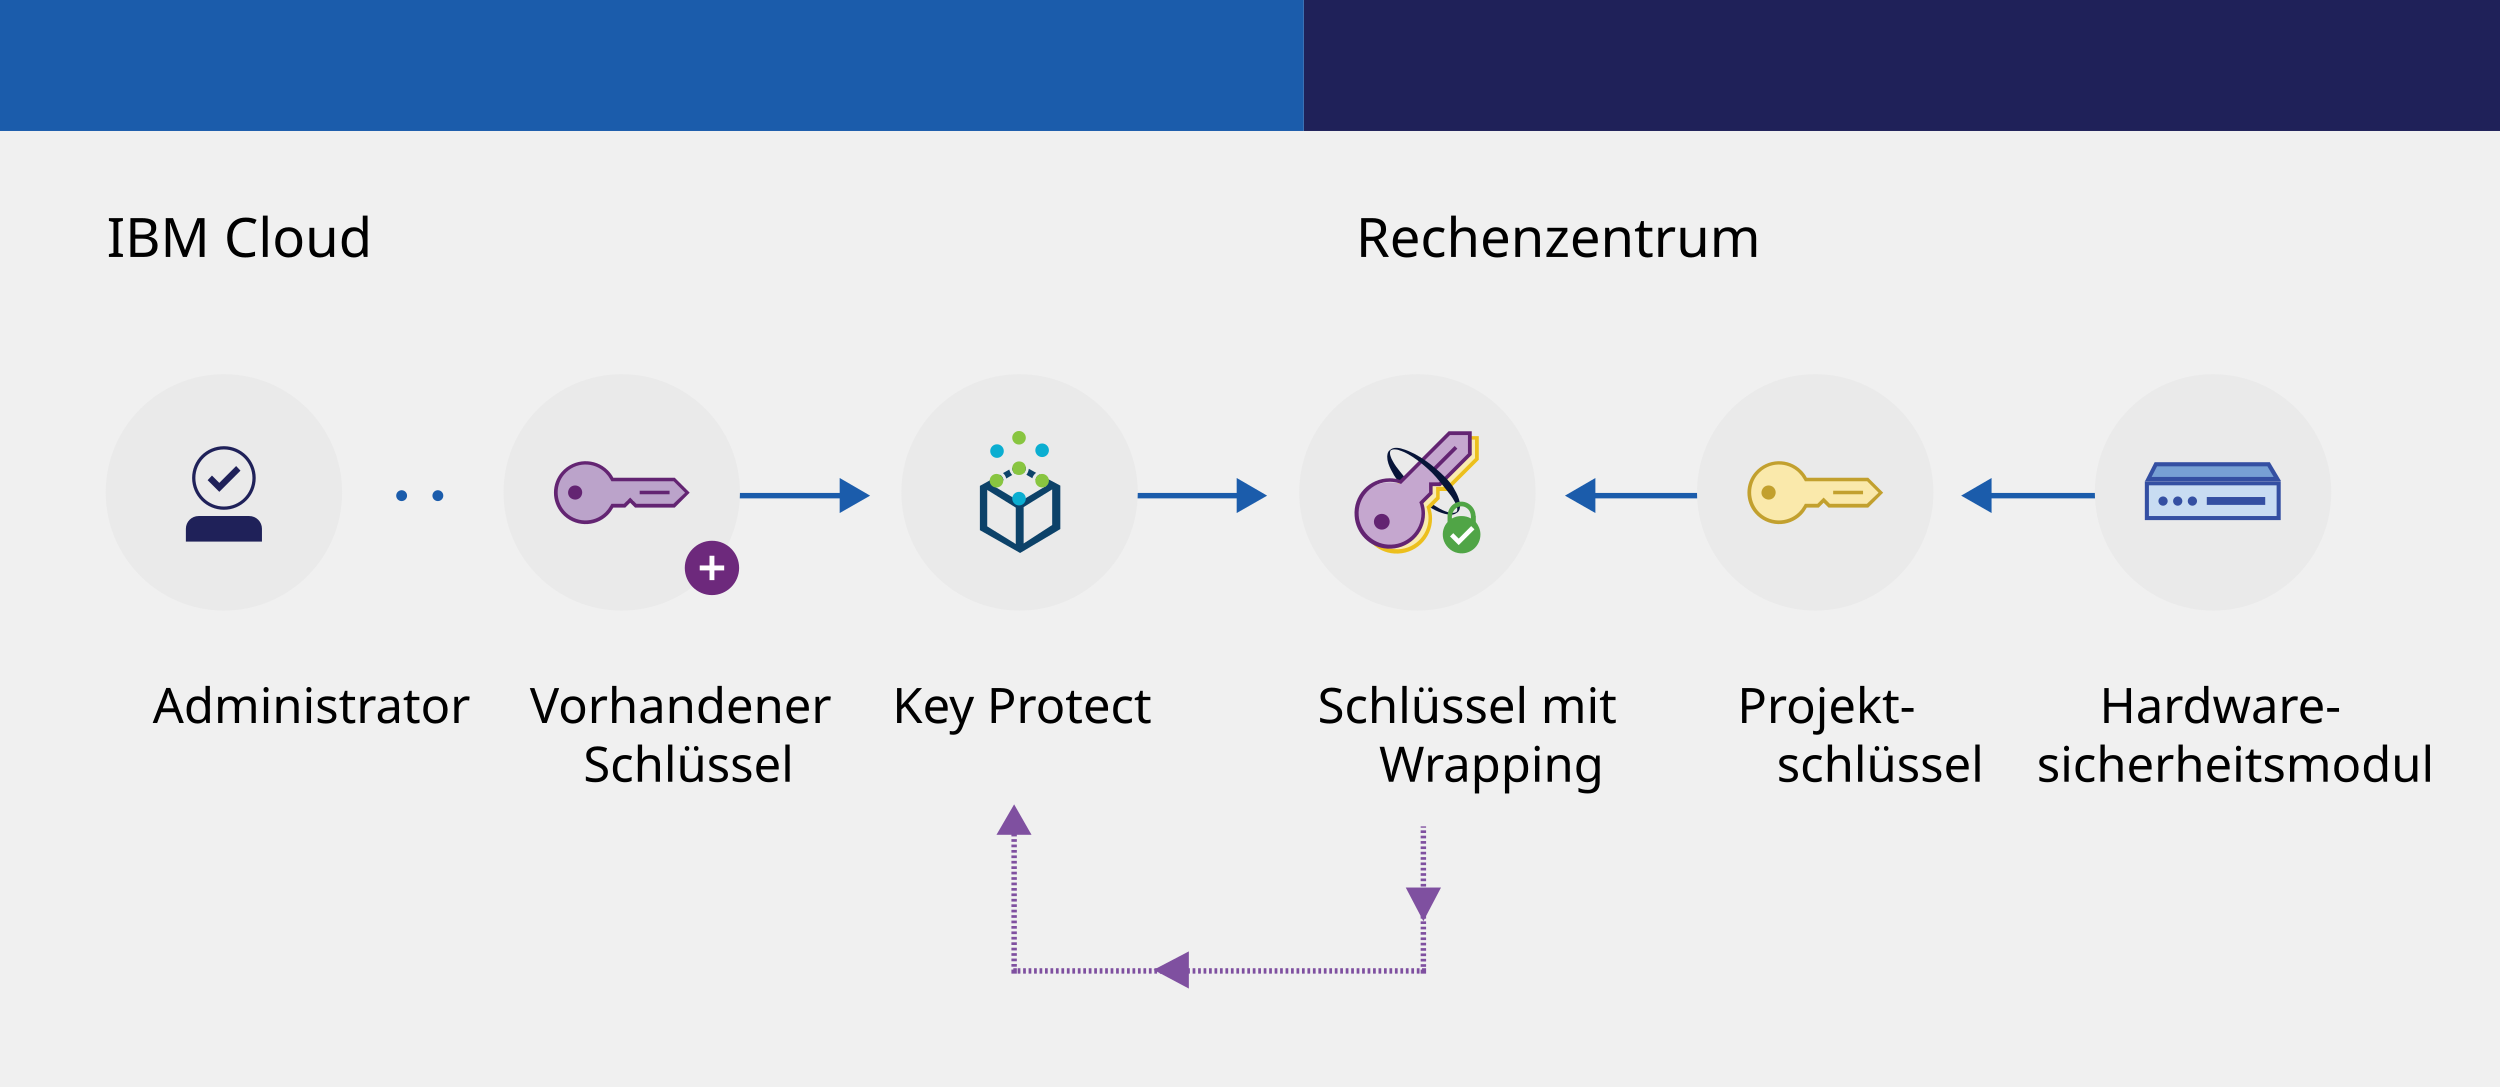
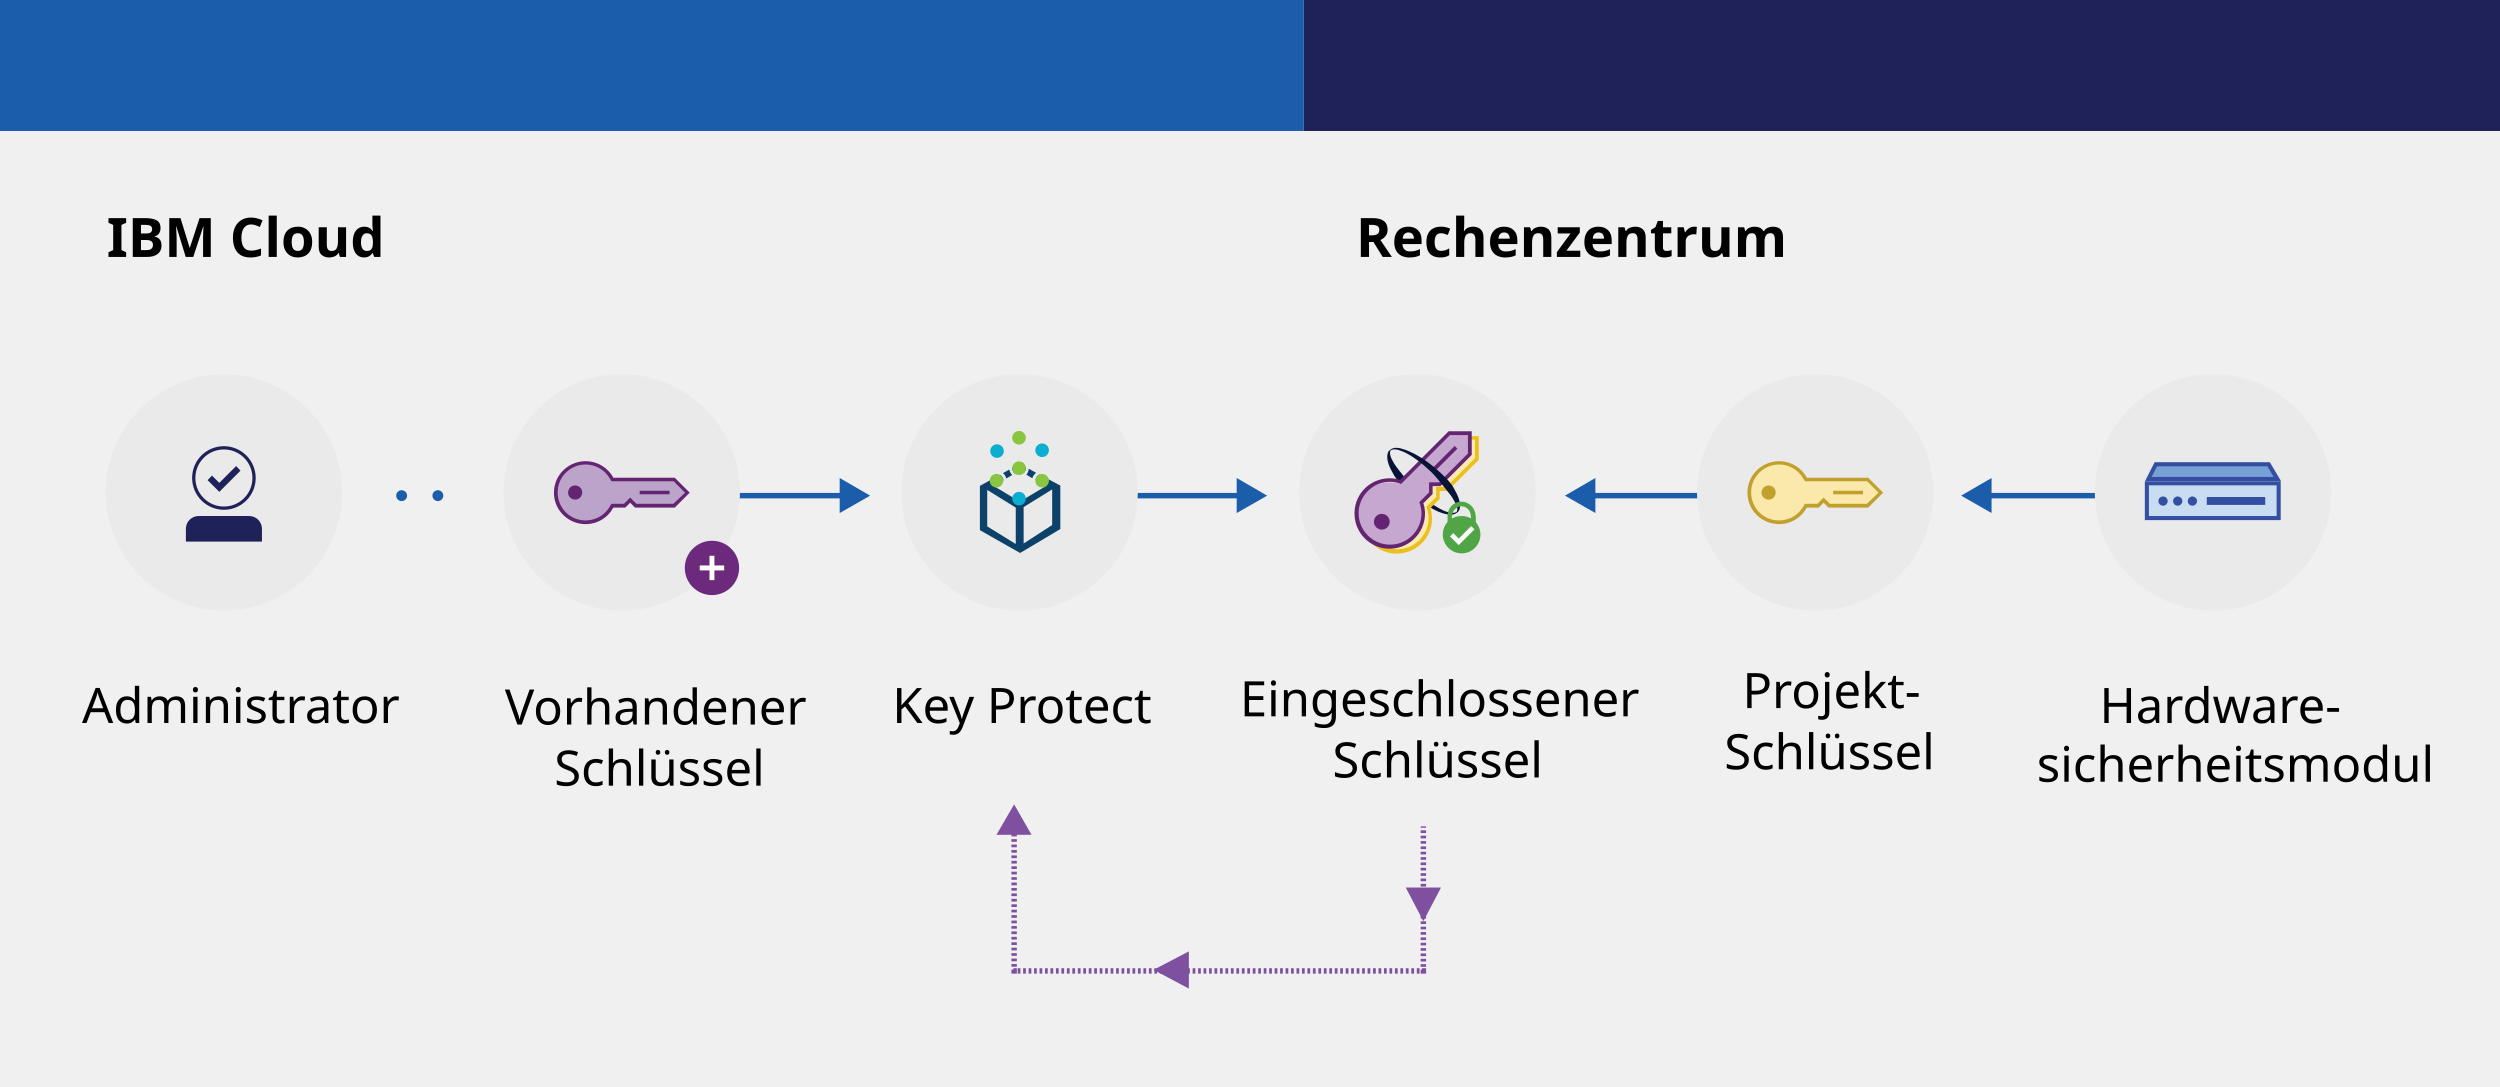
- <svg xmlns="http://www.w3.org/2000/svg" xmlns:xlink="http://www.w3.org/1999/xlink" viewBox="0 0 920 400">
-   <style>.st0{fill:none;stroke:#1b5cab;stroke-width:2;stroke-miterlimit:10}.st1{fill:#1b5cab}.st2,.st4{fill:none;stroke-miterlimit:10}.st2{stroke-linecap:round;stroke:#1b5cab;stroke-width:4}.st4{stroke:#7f50a0;stroke-width:2}.st8{fill:#7f50a0}.st9{fill:#eaeaea}.st13{fill:#344fa2}.st17{clip-path:url(#SVGID_4_);fill:#c2a02e}.st19,.st21,.st23{clip-path:url(#SVGID_8_);fill:#071438}.st21,.st23{fill:#ecbf1d}.st23{fill:#632472}.st26{fill:#0c4269}.st27{fill:#0baed1}.st28{fill:#88c540}.st29{fill:none}.st34{clip-path:url(#SVGID_14_);fill:#632472}.st35{fill:#1f2159}.st36{font-family:'IBMPlexSans-SemiBold'}.st37{font-size:20px}.st38{font-family:'IBMPlexSans'}.st39{font-size:18px}</style>
+ <svg xmlns="http://www.w3.org/2000/svg" xmlns:xlink="http://www.w3.org/1999/xlink" viewBox="0 0 920 400" id="svg278">
+   <style id="style2">.st0{fill:none;stroke:#1b5cab;stroke-width:2;stroke-miterlimit:10}.st1{fill:#1b5cab}.st2,.st4{fill:none;stroke-miterlimit:10}.st2{stroke-linecap:round;stroke:#1b5cab;stroke-width:4}.st4{stroke:#7f50a0;stroke-width:2}.st8{fill:#7f50a0}.st9{fill:#eaeaea}.st13{fill:#344fa2}.st17{clip-path:url(#SVGID_4_);fill:#c2a02e}.st19,.st21,.st23{clip-path:url(#SVGID_8_);fill:#071438}.st21,.st23{fill:#ecbf1d}.st23{fill:#632472}.st26{fill:#0c4269}.st27{fill:#0baed1}.st28{fill:#88c540}.st29{fill:none}.st34{clip-path:url(#SVGID_14_);fill:#632472}.st35{fill:#1f2159}.st36{font-family:'IBMPlexSans-SemiBold'}.st37{font-size:20px}.st38{font-family:'IBMPlexSans'}.st39{font-size:18px}</style>
  <g id="Visual_elements">
-     <path class="st0" d="M585.2 182.4h40.7" />
-     <path class="st1" d="M587.1 188.8l-11.2-6.4 11.2-6.5z" />
-     <path class="st0" d="M731 182.4h40.7" />
-     <path class="st1" d="M732.9 188.8l-11.2-6.4 11.2-6.5z" />
-     <path class="st0" d="M270.2 182.4h40.7" />
-     <path class="st1" d="M309 188.8l11.2-6.4-11.2-6.5z" />
-     <path class="st0" d="M416.3 182.4H457" />
-     <path class="st1" d="M455.1 188.8l11.2-6.4-11.2-6.5z" />
-     <path class="st2" d="M134.5 182.4" />
-     <path fill="none" stroke="#1b5cab" stroke-width="4" stroke-linecap="round" stroke-miterlimit="10" stroke-dasharray="0,13.333" d="M147.8 182.4h20" />
-     <path class="st2" d="M174.5 182.4" />
+     <g id="g12">
+       <g id="g10">
+         <path class="st0" id="line4" d="M585.2 182.4h40.7" />
+         <g id="g8">
+           <path class="st1" id="polygon6" d="M587.1 188.8l-11.2-6.4 11.2-6.5z" />
+         </g>
+       </g>
+     </g>
+     <g id="g22">
+       <g id="g20">
+         <path class="st0" id="line14" d="M731 182.4h40.7" />
+         <g id="g18">
+           <path class="st1" id="polygon16" d="M732.9 188.8l-11.2-6.4 11.2-6.5z" />
+         </g>
+       </g>
+     </g>
+     <g id="g32">
+       <g id="g30">
+         <path class="st0" id="line24" d="M270.2 182.4h40.7" />
+         <g id="g28">
+           <path class="st1" id="polygon26" d="M309 188.8l11.2-6.4-11.2-6.5z" />
+         </g>
+       </g>
+     </g>
+     <g id="g42">
+       <g id="g40">
+         <path class="st0" id="line34" d="M416.3 182.4H457" />
+         <g id="g38">
+           <path class="st1" id="polygon36" d="M455.1 188.8l11.2-6.4-11.2-6.5z" />
+         </g>
+       </g>
+     </g>
+     <g id="g52">
+       <g id="g50">
+         <path class="st2" id="line44" d="M134.5 182.4" />
+         <path id="line46" fill="none" stroke="#1b5cab" stroke-width="4" stroke-linecap="round" stroke-miterlimit="10" stroke-dasharray="0,13.333" d="M147.8 182.4h20" />
+         <path class="st2" id="line48" d="M174.5 182.4" />
+       </g>
+     </g>
    <g id="XMLID_39_">
-       <path class="st4" d="M373.2 305.3v.5" />
-       <path fill="none" stroke="#7f50a0" stroke-width="2" stroke-miterlimit="10" stroke-dasharray=".999,.999" d="M373.2 306.8v49.5" />
-       <path class="st4" d="M373.2 356.8v.5h-.3.5" />
-       <path fill="none" stroke="#7f50a0" stroke-width="2" stroke-miterlimit="10" stroke-dasharray="1.006,1.006" d="M374.5 357.3h148.3" />
-       <path class="st4" d="M523.3 357.3h.5v-.5" />
-       <path fill="none" stroke="#7f50a0" stroke-width="2" stroke-miterlimit="10" stroke-dasharray=".985,.985" d="M523.8 355.8v-50.7" />
-       <path class="st4" d="M523.8 304.6v-.5" />
-       <path class="st8" d="M366.7 307.2l6.5-11.2 6.4 11.2z" />
+       <g id="g72">
+         <path class="st4" id="line54" d="M373.2 305.3v.5" />
+         <path id="line56" fill="none" stroke="#7f50a0" stroke-width="2" stroke-miterlimit="10" stroke-dasharray=".999,.999" d="M373.2 306.8v49.5" />
+         <path class="st4" id="polyline58" d="M373.2 356.8v.5h-.3.5" />
+         <path id="line60" fill="none" stroke="#7f50a0" stroke-width="2" stroke-miterlimit="10" stroke-dasharray="1.006,1.006" d="M374.5 357.3h148.3" />
+         <path class="st4" id="polyline62" d="M523.3 357.3h.5v-.5" />
+         <path id="polyline64" fill="none" stroke="#7f50a0" stroke-width="2" stroke-miterlimit="10" stroke-dasharray=".985,.985" d="M523.8 355.8v-50.7" />
+         <path class="st4" id="line66" d="M523.8 304.6v-.5" />
+         <g id="g70">
+           <path class="st8" id="polygon68" d="M366.7 307.2l6.5-11.2 6.4 11.2z" />
+         </g>
+       </g>
    </g>
    <path id="XMLID_76_" class="st8" d="M523.8 339l6.5-12.4h-13z" />
    <path id="XMLID_99_" class="st8" d="M424.5 356.9l13 6.9v-13.7z" />
    <g id="XMLID_222_">
      <g id="XMLID_60_">
        <circle id="XMLID_65_" class="st9" cx="82.4" cy="181.2" r="43.5" />
      </g>
    </g>
    <g id="XMLID_70_">
      <g id="XMLID_233_">
        <g id="XMLID_206_">
          <circle id="XMLID_207_" class="st9" cx="375.2" cy="181.2" r="43.5" />
        </g>
      </g>
    </g>
    <g id="XMLID_241_">
      <g id="XMLID_239_">
        <g id="XMLID_18_">
          <circle id="XMLID_23_" class="st9" cx="814.4" cy="181.2" r="43.5" />
        </g>
      </g>
    </g>
    <g id="XMLID_292_">
      <circle id="XMLID_293_" class="st9" cx="228.8" cy="181.2" r="43.5" />
    </g>
    <g id="XMLID_6_">
      <circle id="XMLID_20_" class="st9" cx="668" cy="181.2" r="43.5" />
    </g>
    <g id="XMLID_19_">
      <circle id="XMLID_33_" class="st9" cx="521.6" cy="181.2" r="43.5" />
    </g>
-     <circle cx="262" cy="209" r="6" fill="#fff" />
-     <path d="M262 199c-5.5 0-10 4.5-10 10s4.5 10 10 10 10-4.5 10-10-4.4-10-10-10zm4.5 10.9h-3.6v3.6h-1.8v-3.6h-3.6v-1.8h3.6v-3.6h1.8v3.6h3.6v1.8z" fill="#6d297c" />
+     <circle cx="262" cy="209" r="6" id="circle94" fill="#fff" />
+     <g id="g98">
+       <path d="M262 199c-5.5 0-10 4.5-10 10s4.5 10 10 10 10-4.5 10-10-4.4-10-10-10zm4.5 10.9h-3.6v3.6h-1.8v-3.6h-3.6v-1.8h3.6v-3.6h1.8v3.6h3.6v1.8z" id="path96" fill="#6d297c" />
+     </g>
    <g id="XMLID_153_">
      <g id="XMLID_118_">
-         <path fill="#c8dcf2" d="M790.1 177.8h48.5v12.8h-48.5z" />
-         <path class="st13" d="M837.8 178.6v11.3h-47v-11.3h47m1.5-1.5h-50v14.3h50v-14.3z" />
+         <path id="rect100" fill="#c8dcf2" d="M790.1 177.8h48.5v12.8h-48.5z" />
+         <path class="st13" d="M837.8 178.6v11.3h-47v-11.3h47m1.5-1.5h-50v14.3h50v-14.3z" id="path102" />
      </g>
      <g id="XMLID_119_">
        <path id="XMLID_120_" class="st13" d="M812.1 182.9h21.5v2.9h-21.5z" />
        <circle id="XMLID_122_" class="st13" cx="806.8" cy="184.4" r="1.7" />
        <circle id="XMLID_128_" class="st13" cx="801.4" cy="184.4" r="1.7" />
        <circle id="XMLID_121_" class="st13" cx="796" cy="184.4" r="1.7" />
      </g>
-       <path fill="#77a0d4" d="M790.6 176.3l2.7-5.4h41.5l3.2 5.4z" />
-       <path class="st13" d="M834.4 171.6l2.3 3.9h-44.9l2-3.9h40.6m.9-1.5h-42.4l-3.5 6.9h50l-4.1-6.9z" />
+       <g id="g114">
+         <path id="polygon110" fill="#77a0d4" d="M790.6 176.3l2.7-5.4h41.5l3.2 5.4z" />
+         <path class="st13" d="M834.4 171.6l2.3 3.9h-44.9l2-3.9h40.6m.9-1.5h-42.4l-3.5 6.9h50l-4.1-6.9z" id="path112" />
+       </g>
    </g>
    <g id="Artwork_40">
-       <defs>
-         <path id="SVGID_1_" d="M643 169.6h50v23.3h-50z" />
-       </defs>
-       <clipPath id="SVGID_2_">
-         <use xlink:href="#SVGID_1_" overflow="visible" />
-       </clipPath>
-       <g clip-path="url(#SVGID_2_)">
-         <defs>
-           <path id="SVGID_3_" d="M643 169.6h50v23.3h-50z" />
+       <g id="g139">
+         <defs id="defs118">
+           <path id="SVGID_1_" d="M643 169.6h50v23.3h-50z" />
        </defs>
-         <clipPath id="SVGID_4_">
-           <use xlink:href="#SVGID_3_" overflow="visible" />
+         <clipPath id="SVGID_2_">
+           <use xlink:href="#SVGID_1_" id="use120" overflow="visible" />
        </clipPath>
-         <path d="M687 176.3h-22.8c-1.9-3.9-6-6.6-10.8-6.2-5.3.5-9.6 4.9-9.8 10.3-.3 6.2 4.7 11.4 10.8 11.4 4.3 0 8.1-2.5 9.8-6.2h5.7v-.8h2.3v.8H687l4.7-4.7-4.7-4.6z" clip-path="url(#SVGID_4_)" fill="#fae9ab" />
-         <path class="st17" d="M687.5 175.8h-22.6c-.5-1-1.2-1.9-2-2.7-4.7-4.7-12.5-4.5-17 .6-3.8 4.3-3.8 10.9 0 15.2 4.5 5.1 12.3 5.3 17 .6.8-.8 1.5-1.8 2-2.7h4.4l1.8-1.8 1.8 1.8h14.6l5.5-5.5-5.5-5.5zm-.5 9.6h-13.6L672 184l-.9-.9-.9.9-1.4 1.4h-4.6l-.4.7c-.5.9-1.1 1.7-1.8 2.4-4.2 4.2-11.2 4-15.1-.5-3.3-3.9-3.3-9.7 0-13.5 4-4.6 10.9-4.7 15.1-.5.7.7 1.3 1.5 1.8 2.4l.4.7H687.1l4.2 4.2-4.3 4.1z" />
-         <path class="st17" d="M652.7 179.4c1 1 1 2.6 0 3.7-1 1-2.6 1-3.7 0s-1-2.6 0-3.7c1-1 2.7-1 3.7 0M674.6 180.6h11v1.3h-11z" />
+         <g clip-path="url(#SVGID_2_)" id="g137">
+           <defs id="defs124">
+             <path id="SVGID_3_" d="M643 169.6h50v23.3h-50z" />
+           </defs>
+           <clipPath id="SVGID_4_">
+             <use xlink:href="#SVGID_3_" id="use126" overflow="visible" />
+           </clipPath>
+           <path d="M687 176.3h-22.8c-1.9-3.9-6-6.6-10.8-6.2-5.3.5-9.6 4.9-9.8 10.3-.3 6.2 4.7 11.4 10.8 11.4 4.3 0 8.1-2.5 9.8-6.2h5.7v-.8h2.3v.8H687l4.7-4.7-4.7-4.6z" clip-path="url(#SVGID_4_)" id="path129" fill="#fae9ab" />
+           <path class="st17" d="M687.5 175.8h-22.6c-.5-1-1.2-1.9-2-2.7-4.7-4.7-12.5-4.5-17 .6-3.8 4.3-3.8 10.9 0 15.2 4.5 5.1 12.3 5.3 17 .6.8-.8 1.5-1.8 2-2.7h4.4l1.8-1.8 1.8 1.8h14.6l5.5-5.5-5.5-5.5zm-.5 9.6h-13.6L672 184l-.9-.9-.9.9-1.4 1.4h-4.6l-.4.7c-.5.9-1.1 1.7-1.8 2.4-4.2 4.2-11.2 4-15.1-.5-3.3-3.9-3.3-9.7 0-13.5 4-4.6 10.9-4.7 15.1-.5.7.7 1.3 1.5 1.8 2.4l.4.7H687.1l4.2 4.2-4.3 4.1z" clip-path="url(#SVGID_4_)" id="path131" />
+           <path class="st17" d="M652.7 179.4c1 1 1 2.6 0 3.7-1 1-2.6 1-3.7 0s-1-2.6 0-3.7c1-1 2.7-1 3.7 0" clip-path="url(#SVGID_4_)" id="path133" />
+           <path class="st17" clip-path="url(#SVGID_4_)" id="rect135" d="M674.6 180.6h11v1.3h-11z" />
+         </g>
      </g>
    </g>
    <g id="Artwork_32">
-       <defs>
-         <path id="SVGID_5_" d="M498.5 158.7h46.3v45h-46.3z" />
-       </defs>
-       <clipPath id="SVGID_6_">
-         <use xlink:href="#SVGID_5_" overflow="visible" />
-       </clipPath>
-       <g clip-path="url(#SVGID_6_)">
-         <defs>
-           <path id="SVGID_7_" d="M498.5 158.7h46.3v45h-46.3z" />
+       <g id="g180">
+         <defs id="defs143">
+           <path id="SVGID_5_" d="M498.5 158.7h46.3v45h-46.3z" />
        </defs>
-         <clipPath id="SVGID_8_">
-           <use xlink:href="#SVGID_7_" overflow="visible" />
+         <clipPath id="SVGID_6_">
+           <use xlink:href="#SVGID_5_" id="use145" overflow="visible" />
        </clipPath>
-         <path class="st19" d="M536.3 188.5c-.6.6-1.4.9-2.2.9-.8 0-1.6-.1-2.4-.3-1.5-.4-3-1-4.4-1.8-2.8-1.5-5.4-3.3-7.8-5.4-2.4-2.1-4.8-4.2-6.5-7-.8-1.4-1.6-2.8-2.1-4.4l-.3-1.2c0-.4-.1-.8-.1-1.3 0-.4.1-.9.2-1.3l.3-.6.5-.5.2.2c-.3.7-.2 1.4 0 2 .2.7.5 1.3.9 2 .7 1.3 1.6 2.5 2.5 3.6 1.9 2.3 3.7 4.8 5.8 6.9 2.2 2.1 4.5 4.1 7.1 5.8 1.3.8 2.6 1.6 4 2.1.7.3 1.4.5 2.2.5.7.1 1.5 0 2-.5l.1.3z" />
-         <path d="M543.4 161.9l-7.9-.3.3.3h-.2l-.3-.3-15.3 15.2.2.2-2.7 2.7c-1.2-.4-2.4-.5-3.6-.5-6.7 0-12.1 5.2-12.1 11.7s5.4 11.7 12.1 11.7c6.7 0 12.1-5.2 12.1-11.7 0-1.4-.3-2.8-.7-4l4.2-4.2-.9-.9 2.2-2.2.8.8 11-11 .3.3.1-.7.3-.3-.3-.3.4-6.5z" clip-path="url(#SVGID_8_)" fill="#f9ebb0" />
-         <path class="st21" d="M535.7 160.5l-17.9 17.9c-1.2-.4-2.5-.6-3.8-.6-7.5 0-13.5 6.3-12.9 13.9.4 6.4 5.6 11.6 12 12 7.6.5 13.9-5.5 13.9-12.9 0-1.3-.2-2.6-.6-3.8l3.4-3.4v-2.9h2.9l11.5-11.5v-8.7h-8.5zm7.2 8l-10.7 10.7H528.5V182.9l-3 3-.6.6.3.8c.3 1.1.5 2.2.5 3.3 0 6.6-5.6 12-12.4 11.5-5.7-.4-10.3-5-10.7-10.7-.5-6.7 4.9-12.4 11.5-12.4 1.1 0 2.3.2 3.3.5l.8.3.6-.6 17.4-17.4h6.6v6.7z" />
-         <path class="st21" d="M511.1 190.8c1.6 0 2.9 1.3 2.9 2.9s-1.3 2.9-2.9 2.9c-1.6 0-2.9-1.3-2.9-2.9s1.3-2.9 2.9-2.9" />
-         <path transform="rotate(-45.001 534.13 170.641)" class="st21" d="M528 169.9h12.2v1.4H528z" />
-         <path d="M540.8 160.1l-7.9-.3.3.3h-.2l-.3-.3-15.3 15.3.2.2-2.7 2.7c-1.2-.4-2.4-.5-3.6-.5-6.7 0-12.1 5.2-12.1 11.7 0 6.5 5.4 11.7 12.1 11.7s12.1-5.2 12.1-11.7c0-1.4-.3-2.8-.7-4l4.2-4.2-.9-.9 2.2-2.2.8.8 11-11 .3.3.1-.7.3-.3-.3-.3.4-6.6z" clip-path="url(#SVGID_8_)" fill="#c5a7cf" />
-         <path class="st23" d="M533.1 158.7l-17.9 17.9c-1.2-.4-2.5-.6-3.8-.6-7.5 0-13.5 6.3-12.9 13.9.4 6.4 5.6 11.6 12 12 7.6.5 13.9-5.5 13.9-12.9 0-1.3-.2-2.6-.6-3.8l3.4-3.4v-2.9h2.9l11.5-11.5v-8.7h-8.5zm7.2 8.1l-10.7 10.7H525.9V181.2l-3 3-.6.6.3.8c.3 1.1.5 2.2.5 3.3 0 6.6-5.6 12-12.4 11.5-5.7-.4-10.3-5-10.7-10.7-.5-6.7 4.9-12.4 11.5-12.4 1.1 0 2.3.2 3.3.5l.8.3.6-.6 17.4-17.4h6.6v6.7z" />
-         <path class="st23" d="M508.5 189.1c1.6 0 2.9 1.3 2.9 2.9s-1.3 2.9-2.9 2.9c-1.6 0-2.9-1.3-2.9-2.9s1.3-2.9 2.9-2.9" />
-         <path transform="rotate(-45.001 531.534 168.91)" class="st23" d="M525.4 168.2h12.2v1.4h-12.2z" />
-         <path class="st19" d="M511.5 165.7c.5-.7 1.5-.9 2.2-.9.4 0 .8 0 1.2.1.4.1.8.1 1.2.3 1.5.4 3 1.1 4.4 1.8 2.8 1.5 5.4 3.3 7.8 5.4 1.2 1 2.4 2.1 3.5 3.2s2.2 2.4 3 3.7c.8 1.4 1.6 2.8 2.1 4.4l.3 1.2c0 .4.1.8.1 1.3 0 .4-.1.9-.2 1.3l-.3.6-.5.5-.2-.2c.3-.7.2-1.4 0-2-.2-.7-.5-1.3-.9-2-.7-1.3-1.6-2.5-2.5-3.6-1.9-2.3-3.7-4.8-5.8-6.9-2.2-2.1-4.5-4.1-7.1-5.8-1.3-.8-2.6-1.6-4-2.1-.3-.1-.7-.2-1.1-.4-.4-.1-.7-.2-1.1-.2-.7-.1-1.5 0-2 .5l-.1-.2z" />
-         <path d="M543 196.5c0 2.9-2.1 5.2-4.8 5.2-2.6 0-4.8-2.3-4.8-5.2s2.1-5.2 4.8-5.2c2.7 0 4.8 2.3 4.8 5.2" clip-path="url(#SVGID_8_)" fill="#fff" />
-         <path d="M543 189.8c0-3.5-3.8-6.4-7.4-4.7-1.8.9-2.9 2.8-2.9 4.9v2.1c-1.4 1.6-2.1 3.7-1.6 6.1.6 2.6 2.7 4.8 5.4 5.3 4.4.9 8.3-2.5 8.3-6.8 0-1.8-.7-3.3-1.7-4.6v-2.3zm-8.6 0c0-2.5 3-4.6 5.4-2.8 1 .7 1.5 1.9 1.5 3.1v.7c-1-.6-2.2-.9-3.5-.9-1.3 0-2.4.3-3.5.9v-1zm2.4 10.8l-3.2-3.2 1.2-1.2 2 2 4.6-4.6 1.2 1.2-5.8 5.8z" clip-path="url(#SVGID_8_)" fill="#50a546" />
+         <g clip-path="url(#SVGID_6_)" id="g178">
+           <defs id="defs149">
+             <path id="SVGID_7_" d="M498.5 158.7h46.3v45h-46.3z" />
+           </defs>
+           <clipPath id="SVGID_8_">
+             <use xlink:href="#SVGID_7_" id="use151" overflow="visible" />
+           </clipPath>
+           <path class="st19" d="M536.3 188.5c-.6.6-1.4.9-2.2.9-.8 0-1.6-.1-2.4-.3-1.5-.4-3-1-4.4-1.8-2.8-1.5-5.4-3.3-7.8-5.4-2.4-2.1-4.8-4.2-6.5-7-.8-1.4-1.6-2.8-2.1-4.4l-.3-1.2c0-.4-.1-.8-.1-1.3 0-.4.1-.9.2-1.3l.3-.6.5-.5.2.2c-.3.7-.2 1.4 0 2 .2.7.5 1.3.9 2 .7 1.3 1.6 2.5 2.5 3.6 1.9 2.3 3.7 4.8 5.8 6.9 2.2 2.1 4.5 4.1 7.1 5.8 1.3.8 2.6 1.6 4 2.1.7.3 1.4.5 2.2.5.7.1 1.5 0 2-.5l.1.3z" clip-path="url(#SVGID_8_)" id="path154" />
+           <path d="M543.4 161.9l-7.9-.3.3.3h-.2l-.3-.3-15.3 15.2.2.2-2.7 2.7c-1.2-.4-2.4-.5-3.6-.5-6.7 0-12.1 5.2-12.1 11.7s5.4 11.7 12.1 11.7c6.7 0 12.1-5.2 12.1-11.7 0-1.4-.3-2.8-.7-4l4.2-4.2-.9-.9 2.2-2.2.8.8 11-11 .3.3.1-.7.3-.3-.3-.3.4-6.5z" clip-path="url(#SVGID_8_)" id="path156" fill="#f9ebb0" />
+           <path class="st21" d="M535.7 160.5l-17.9 17.9c-1.2-.4-2.5-.6-3.8-.6-7.5 0-13.5 6.3-12.9 13.9.4 6.4 5.6 11.6 12 12 7.6.5 13.9-5.5 13.9-12.9 0-1.3-.2-2.6-.6-3.8l3.4-3.4v-2.9h2.9l11.5-11.5v-8.7h-8.5zm7.2 8l-10.7 10.7H528.5V182.9l-3 3-.6.6.3.8c.3 1.1.5 2.2.5 3.3 0 6.6-5.6 12-12.4 11.5-5.7-.4-10.3-5-10.7-10.7-.5-6.7 4.9-12.4 11.5-12.4 1.1 0 2.3.2 3.3.5l.8.3.6-.6 17.4-17.4h6.6v6.7z" clip-path="url(#SVGID_8_)" id="path158" />
+           <path class="st21" d="M511.1 190.8c1.6 0 2.9 1.3 2.9 2.9s-1.3 2.9-2.9 2.9c-1.6 0-2.9-1.3-2.9-2.9s1.3-2.9 2.9-2.9" clip-path="url(#SVGID_8_)" id="path160" />
+           <path transform="rotate(-45.001 534.13 170.641)" class="st21" clip-path="url(#SVGID_8_)" id="rect162" d="M528 169.9h12.2v1.4H528z" />
+           <path d="M540.8 160.1l-7.9-.3.3.3h-.2l-.3-.3-15.3 15.3.2.2-2.7 2.7c-1.2-.4-2.4-.5-3.6-.5-6.7 0-12.1 5.2-12.1 11.7 0 6.5 5.4 11.7 12.1 11.7s12.1-5.2 12.1-11.7c0-1.4-.3-2.8-.7-4l4.2-4.2-.9-.9 2.2-2.2.8.8 11-11 .3.3.1-.7.3-.3-.3-.3.4-6.6z" clip-path="url(#SVGID_8_)" id="path164" fill="#c5a7cf" />
+           <path class="st23" d="M533.1 158.7l-17.9 17.9c-1.2-.4-2.5-.6-3.8-.6-7.5 0-13.5 6.3-12.9 13.9.4 6.4 5.6 11.6 12 12 7.6.5 13.9-5.5 13.9-12.9 0-1.3-.2-2.6-.6-3.8l3.4-3.4v-2.9h2.9l11.5-11.5v-8.7h-8.5zm7.2 8.1l-10.7 10.7H525.9V181.2l-3 3-.6.6.3.8c.3 1.1.5 2.2.5 3.3 0 6.6-5.6 12-12.4 11.5-5.7-.4-10.3-5-10.7-10.7-.5-6.7 4.9-12.4 11.5-12.4 1.1 0 2.3.2 3.3.5l.8.3.6-.6 17.4-17.4h6.6v6.7z" clip-path="url(#SVGID_8_)" id="path166" />
+           <path class="st23" d="M508.5 189.1c1.6 0 2.9 1.3 2.9 2.9s-1.3 2.9-2.9 2.9c-1.6 0-2.9-1.3-2.9-2.9s1.3-2.9 2.9-2.9" clip-path="url(#SVGID_8_)" id="path168" />
+           <path transform="rotate(-45.001 531.534 168.91)" class="st23" clip-path="url(#SVGID_8_)" id="rect170" d="M525.4 168.2h12.2v1.4h-12.2z" />
+           <path class="st19" d="M511.5 165.7c.5-.7 1.5-.9 2.2-.9.4 0 .8 0 1.2.1.4.1.8.1 1.2.3 1.5.4 3 1.1 4.4 1.8 2.8 1.5 5.4 3.3 7.8 5.4 1.2 1 2.4 2.1 3.5 3.2s2.2 2.4 3 3.7c.8 1.4 1.6 2.8 2.1 4.4l.3 1.2c0 .4.1.8.1 1.3 0 .4-.1.9-.2 1.3l-.3.6-.5.5-.2-.2c.3-.7.2-1.4 0-2-.2-.7-.5-1.3-.9-2-.7-1.3-1.6-2.5-2.5-3.6-1.9-2.3-3.7-4.8-5.8-6.9-2.2-2.1-4.5-4.1-7.1-5.8-1.3-.8-2.6-1.6-4-2.1-.3-.1-.7-.2-1.1-.4-.4-.1-.7-.2-1.1-.2-.7-.1-1.5 0-2 .5l-.1-.2z" clip-path="url(#SVGID_8_)" id="path172" />
+           <path d="M543 196.5c0 2.9-2.1 5.2-4.8 5.2-2.6 0-4.8-2.3-4.8-5.2s2.1-5.2 4.8-5.2c2.7 0 4.8 2.3 4.8 5.2" clip-path="url(#SVGID_8_)" id="path174" fill="#fff" />
+           <path d="M543 189.8c0-3.5-3.8-6.4-7.4-4.7-1.8.9-2.9 2.8-2.9 4.9v2.1c-1.4 1.6-2.1 3.7-1.6 6.1.6 2.6 2.7 4.8 5.4 5.3 4.4.9 8.3-2.5 8.3-6.8 0-1.8-.7-3.3-1.7-4.6v-2.3zm-8.6 0c0-2.5 3-4.6 5.4-2.8 1 .7 1.5 1.9 1.5 3.1v.7c-1-.6-2.2-.9-3.5-.9-1.3 0-2.4.3-3.5.9v-1zm2.4 10.8l-3.2-3.2 1.2-1.2 2 2 4.6-4.6 1.2 1.2-5.8 5.8z" clip-path="url(#SVGID_8_)" id="path176" fill="#50a546" />
+         </g>
      </g>
    </g>
    <g id="XMLID_170_">
      <g id="XMLID_186_">
        <g id="XMLID_200_">
          <path id="XMLID_202_" class="st26" d="M382.5 174.6c-.8.4-1.3 1.2-1.4 2l3.9 2.2-9.7 5.8-9.7-5.8 3.7-2.1c-.1-.8-.6-1.6-1.3-2l-7.4 4.1v16.3l14.8 8.4 14.8-8.8v-16l-7.7-4.1zm-8.7 25.6l-10.5-6.5v-13.4l10.5 6.5v13.4zm13.4-7l-10.5 6.8v-13.4l10.5-6.5v13.1z" />
          <path id="XMLID_201_" class="st26" d="M381.3 174l-2.7-1.5c-.1.8-.4 1.6-.9 2.2l2.2 1.3c.2-.8.7-1.5 1.4-2z" />
        </g>
        <path id="XMLID_199_" class="st26" d="M372.5 172.2v.1c0 .8.4 1.5.9 2l1.8-1 1.5.8c.5-.4.8-1.1.8-1.8 0-.1 0-.4-.1-.5l-2.1-1.2-2.8 1.6z" />
        <path id="XMLID_198_" class="st26" d="M370.3 176.1l2.2-1.3c-.6-.6-.9-1.3-1.1-2l-2.3 1.3c.6.5 1 1.2 1.2 2z" />
        <circle id="XMLID_197_" class="st27" cx="375" cy="183.5" r="2.5" />
        <circle id="XMLID_196_" class="st28" cx="375" cy="161.1" r="2.5" />
        <g id="XMLID_194_">
          <circle id="XMLID_195_" class="st28" cx="383.5" cy="176.9" r="2.5" />
        </g>
        <g id="XMLID_192_">
          <circle id="XMLID_193_" class="st28" cx="366.7" cy="176.9" r="2.5" />
        </g>
        <circle id="XMLID_191_" class="st27" cx="383.5" cy="165.7" r="2.5" />
        <circle id="XMLID_190_" class="st27" cx="366.9" cy="166" r="2.5" />
        <path id="XMLID_189_" class="st29" d="M385.9 176.9c0-1.5-1-2.5-2.5-2.5v4.9c1.5 0 2.5-1.2 2.5-2.4z" />
        <path id="XMLID_188_" class="st29" d="M381 176.9c0 1.5 1 2.5 2.5 2.5v-4.9c-1.3 0-2.5 1-2.5 2.4z" />
        <path id="XMLID_187_" class="st28" d="M375 169.8c-1.3 0-2.5 1-2.5 2.5s1 2.5 2.5 2.5 2.5-1 2.5-2.5-1-2.5-2.5-2.5z" />
      </g>
    </g>
    <g id="Root_key">
-       <defs>
-         <path id="SVGID_9_" d="M203.8 169.6h50v23.3h-50z" />
-       </defs>
-       <clipPath id="SVGID_10_">
-         <use xlink:href="#SVGID_9_" overflow="visible" />
-       </clipPath>
-       <g clip-path="url(#SVGID_10_)">
-         <defs>
-           <path id="SVGID_11_" d="M203.8 169.6h50v23.3h-50z" />
+       <g id="g241">
+         <defs id="defs202">
+           <path id="SVGID_9_" d="M203.8 169.6h50v23.3h-50z" />
        </defs>
-         <clipPath id="SVGID_12_">
-           <use xlink:href="#SVGID_11_" overflow="visible" />
+         <clipPath id="SVGID_10_">
+           <use xlink:href="#SVGID_9_" id="use204" overflow="visible" />
        </clipPath>
-         <g clip-path="url(#SVGID_12_)">
-           <defs>
-             <path id="SVGID_13_" d="M203.8 169.6h50v23.3h-50z" />
+         <g clip-path="url(#SVGID_10_)" id="g239">
+           <defs id="defs208">
+             <path id="SVGID_11_" d="M203.8 169.6h50v23.3h-50z" />
          </defs>
-           <clipPath id="SVGID_14_">
-             <use xlink:href="#SVGID_13_" overflow="visible" />
+           <clipPath id="SVGID_12_">
+             <use xlink:href="#SVGID_11_" id="use210" overflow="visible" />
          </clipPath>
-           <g opacity=".65" clip-path="url(#SVGID_14_)">
-             <defs>
-               <path id="SVGID_15_" d="M204.4 170.1h48.1v21.7h-48.1z" />
+           <g clip-path="url(#SVGID_12_)" id="g237">
+             <defs id="defs214">
+               <path id="SVGID_13_" d="M203.8 169.6h50v23.3h-50z" />
            </defs>
-             <clipPath id="SVGID_16_">
-               <use xlink:href="#SVGID_15_" overflow="visible" />
+             <clipPath id="SVGID_14_">
+               <use xlink:href="#SVGID_13_" id="use216" overflow="visible" />
            </clipPath>
-             <path d="M247.8 176.3H225c-1.7-3.7-5.5-6.2-9.8-6.2-6 0-10.9 4.9-10.9 10.9s4.9 10.9 10.9 10.9c4.3 0 8.1-2.5 9.8-6.2h5.7v-1.6H233.1v1.6h14.7l4.7-4.7-4.7-4.7z" clip-path="url(#SVGID_16_)" fill="#a27db8" />
+             <g clip-path="url(#SVGID_14_)" id="g229" opacity=".65">
+               <g id="g227">
+                 <defs id="defs220">
+                   <path id="SVGID_15_" d="M204.4 170.1h48.1v21.7h-48.1z" />
+                 </defs>
+                 <clipPath id="SVGID_16_">
+                   <use xlink:href="#SVGID_15_" id="use222" overflow="visible" />
+                 </clipPath>
+                 <path d="M247.8 176.3H225c-1.7-3.7-5.5-6.2-9.8-6.2-6 0-10.9 4.9-10.9 10.9s4.9 10.9 10.9 10.9c4.3 0 8.1-2.5 9.8-6.2h5.7v-1.6H233.1v1.6h14.7l4.7-4.7-4.7-4.7z" clip-path="url(#SVGID_16_)" id="path225" fill="#a27db8" />
+               </g>
+             </g>
+             <path class="st34" d="M248.3 175.8h-22.6c-.5-1-1.2-1.9-2-2.7-4.7-4.7-12.5-4.5-17 .6-3.8 4.3-3.8 10.9 0 15.2 4.5 5.1 12.3 5.3 17 .6.8-.8 1.5-1.8 2-2.7h4.4l1.8-1.8 1.8 1.8h14.6l5.5-5.5-5.5-5.5zm-.5 9.6h-13.6l-1.4-1.4-.9-.9-.9.9-1.4 1.4H225l-.4.7c-.5.9-1.1 1.7-1.8 2.4-4.2 4.2-11.2 4-15.1-.5-3.3-3.9-3.3-9.7 0-13.5 4-4.6 10.9-4.7 15.1-.5.7.7 1.3 1.5 1.8 2.4l.4.7H247.9l4.2 4.2-4.3 4.1z" clip-path="url(#SVGID_14_)" id="path231" />
+             <path class="st34" d="M213.5 179.4c1 1 1 2.6 0 3.7-1 1-2.6 1-3.7 0-1-1-1-2.6 0-3.7 1-1 2.7-1 3.7 0" clip-path="url(#SVGID_14_)" id="path233" />
+             <path class="st34" clip-path="url(#SVGID_14_)" id="rect235" d="M235.4 180.6h11v1.3h-11z" />
          </g>
-           <path class="st34" d="M248.3 175.8h-22.6c-.5-1-1.2-1.9-2-2.7-4.7-4.7-12.5-4.5-17 .6-3.8 4.3-3.8 10.9 0 15.2 4.5 5.1 12.3 5.3 17 .6.8-.8 1.5-1.8 2-2.7h4.4l1.8-1.8 1.8 1.8h14.6l5.5-5.5-5.5-5.5zm-.5 9.6h-13.6l-1.4-1.4-.9-.9-.9.9-1.4 1.4H225l-.4.7c-.5.9-1.1 1.7-1.8 2.4-4.2 4.2-11.2 4-15.1-.5-3.3-3.9-3.3-9.7 0-13.5 4-4.6 10.9-4.7 15.1-.5.7.7 1.3 1.5 1.8 2.4l.4.7H247.9l4.2 4.2-4.3 4.1z" />
-           <path class="st34" d="M213.5 179.4c1 1 1 2.6 0 3.7-1 1-2.6 1-3.7 0-1-1-1-2.6 0-3.7 1-1 2.7-1 3.7 0M235.4 180.6h11v1.3h-11z" />
-         </g>
-       </g>
-     </g>
-     <g>
-       <path class="st35" d="M82.4 187.6c6.4 0 11.7-5.2 11.7-11.7 0-6.4-5.2-11.7-11.7-11.7s-11.7 5.2-11.7 11.7c0 6.5 5.3 11.7 11.7 11.7zm0-22.2c5.8 0 10.5 4.7 10.5 10.5s-4.7 10.5-10.5 10.5-10.5-4.7-10.5-10.5 4.7-10.5 10.5-10.5zm9.3 24.5H73.1c-2.6 0-4.7 2.1-4.7 4.7v4.7h28v-4.7c0-2.6-2.1-4.7-4.7-4.7z" />
-       <path class="st35" d="M88.5 173.2l-1.6-1.7-6.2 6.2L78 175l-1.6 1.7 4.3 4.3 7.8-7.8z" />
+         </g>
+       </g>
+     </g>
+     <g id="g248">
+       <path class="st35" d="M82.4 187.6c6.4 0 11.7-5.2 11.7-11.7 0-6.4-5.2-11.7-11.7-11.7s-11.7 5.2-11.7 11.7c0 6.5 5.3 11.7 11.7 11.7zm0-22.2c5.8 0 10.5 4.7 10.5 10.5s-4.7 10.5-10.5 10.5-10.5-4.7-10.5-10.5 4.7-10.5 10.5-10.5zm9.3 24.5H73.1c-2.6 0-4.7 2.1-4.7 4.7v4.7h28v-4.7c0-2.6-2.1-4.7-4.7-4.7z" id="path244" />
+       <path class="st35" d="M88.5 173.2l-1.6-1.7-6.2 6.2L78 175l-1.6 1.7 4.3 4.3 7.8-7.8z" id="path246" />
    </g>
    <path id="XMLID_32_" class="st35" d="M479.8 0h440.4v48.2H479.8z" />
    <path id="XMLID_271_" class="st1" d="M-.2 0h480v48.2H-.2z" />
  </g>
  <g id="Text">
-     <text id="IBM_Cloud_1_" transform="translate(39.28 94.544)" class="st36 st37">IBM Cloud</text>
+     <text id="IBM_Cloud_1_" transform="translate(39.28 94.544)" class="st36 st37" font-size="20" font-family="IBMPlexSans-SemiBold">
+       <tspan style="-inkscape-font-specification:'IBM Plex Sans Semi-Bold'" id="tspan286" font-weight="600" font-family="IBM Plex Sans">IBM Cloud</tspan>
+     </text>
    <text id="XMLID_12_" transform="translate(772.638 266.076)">
-       <tspan x="0" y="0" class="st38 st39">Hardware-</tspan>
-       <tspan x="-23.1" y="21.6" class="st38 st39">sicherheitsmodul</tspan>
-     </text>
-     <text id="XMLID_13_" transform="translate(328.369 266.076)" class="st38 st39">Key Protect</text>
-     <text id="XMLID_11_" transform="translate(56.178 266.076)" class="st38 st39">Administrator</text>
-     <text id="XMLID_10_" transform="translate(498.988 94.544)" class="st36 st37">Rechenzentrum</text>
-     <text id="XMLID_5_" transform="translate(194.97 266.076)">
-       <tspan x="0" y="0" class="st38 st39">Vorhandener</tspan>
-       <tspan x="19.7" y="21.6" class="st38 st39">Schlüssel</tspan>
-     </text>
-     <text id="XMLID_16_" transform="translate(484.885 266.075)">
-       <tspan x="0" y="0" class="st38 st39">Schlüssel mit </tspan>
-       <tspan x="22.6" y="21.6" class="st38 st39">Wrapping</tspan>
-     </text>
-     <text id="XMLID_2_" transform="translate(639.342 266.075)">
-       <tspan x="0" y="0" class="st38 st39">Projekt-</tspan>
-       <tspan x="14.5" y="21.6" class="st38 st39">schlüssel</tspan>
-     </text>
+       <tspan x="0" y="0" class="st38 st39" id="tspan254" font-size="18" font-family="IBMPlexSans">Hardware-</tspan>
+       <tspan x="-23.1" y="21.6" class="st38 st39" id="tspan256" font-size="18" font-family="IBMPlexSans">sicherheitsmodul</tspan>
+     </text>
+     <text id="XMLID_13_" transform="translate(328.369 266.076)" class="st38 st39" font-size="18" font-family="IBMPlexSans">Key Protect</text>
+     <text id="XMLID_11_" class="st38 st39" x="30.178" y="266.076" font-size="18" font-family="IBMPlexSans">
+       <tspan style="-inkscape-font-specification:'IBM Plex Sans'" id="tspan290" font-weight="400" font-family="IBM Plex Sans">Administrator</tspan>
+     </text>
+     <text id="XMLID_10_" transform="translate(498.988 94.544)" class="st36 st37" font-size="20" font-family="IBMPlexSans-SemiBold">
+       <tspan style="-inkscape-font-specification:'IBM Plex Sans Semi-Bold'" id="tspan288" font-weight="600" font-family="IBM Plex Sans">Rechenzentrum</tspan>
+     </text>
+     <text id="XMLID_5_" transform="translate(194.97 266.076)" />
+     <text id="XMLID_16_" transform="translate(484.885 266.075)" />
+     <text id="XMLID_2_" transform="translate(639.342 266.075)" />
  </g>
+   <text style="line-height:1.25;-inkscape-font-specification:Calibri" x="242.703" y="266.619" id="text294" font-weight="400" font-size="10.667" font-family="Calibri" letter-spacing="0" word-spacing="0">
+     <tspan id="tspan292" x="242.703" y="266.619" style="-inkscape-font-specification:'IBM Plex Sans';text-align:center" font-size="18" font-family="IBM Plex Sans" text-anchor="middle">Vorhandener</tspan>
+     <tspan x="242.703" y="289.119" style="-inkscape-font-specification:'IBM Plex Sans';text-align:center" id="tspan296" font-size="18" font-family="IBM Plex Sans" text-anchor="middle">Schlüssel</tspan>
+   </text>
+   <text style="line-height:1.25;-inkscape-font-specification:Calibri" x="529.065" y="263.609" id="text300" font-weight="400" font-size="10.667" font-family="Calibri" letter-spacing="0" word-spacing="0">
+     <tspan id="tspan298" x="531.192" y="263.609" style="-inkscape-font-specification:'IBM Plex Sans';text-align:center" font-size="18" font-family="IBM Plex Sans" text-anchor="middle">Eingeschlossener </tspan>
+     <tspan x="529.065" y="286.109" style="-inkscape-font-specification:'IBM Plex Sans';text-align:center" id="tspan302" font-size="18" font-family="IBM Plex Sans" text-anchor="middle">Schlüssel</tspan>
+   </text>
+   <text style="line-height:1.25;-inkscape-font-specification:Calibri" x="673.268" y="260.579" id="text306" font-weight="400" font-size="10.667" font-family="Calibri" letter-spacing="0" word-spacing="0">
+     <tspan id="tspan304" x="675.395" y="260.579" style="-inkscape-font-specification:'IBM Plex Sans';text-align:center" font-size="18" font-family="IBM Plex Sans" text-anchor="middle">Projekt- </tspan>
+     <tspan x="673.268" y="283.079" style="-inkscape-font-specification:'IBM Plex Sans';text-align:center" id="tspan308" font-size="18" font-family="IBM Plex Sans" text-anchor="middle">Schlüssel</tspan>
+   </text>
</svg>
